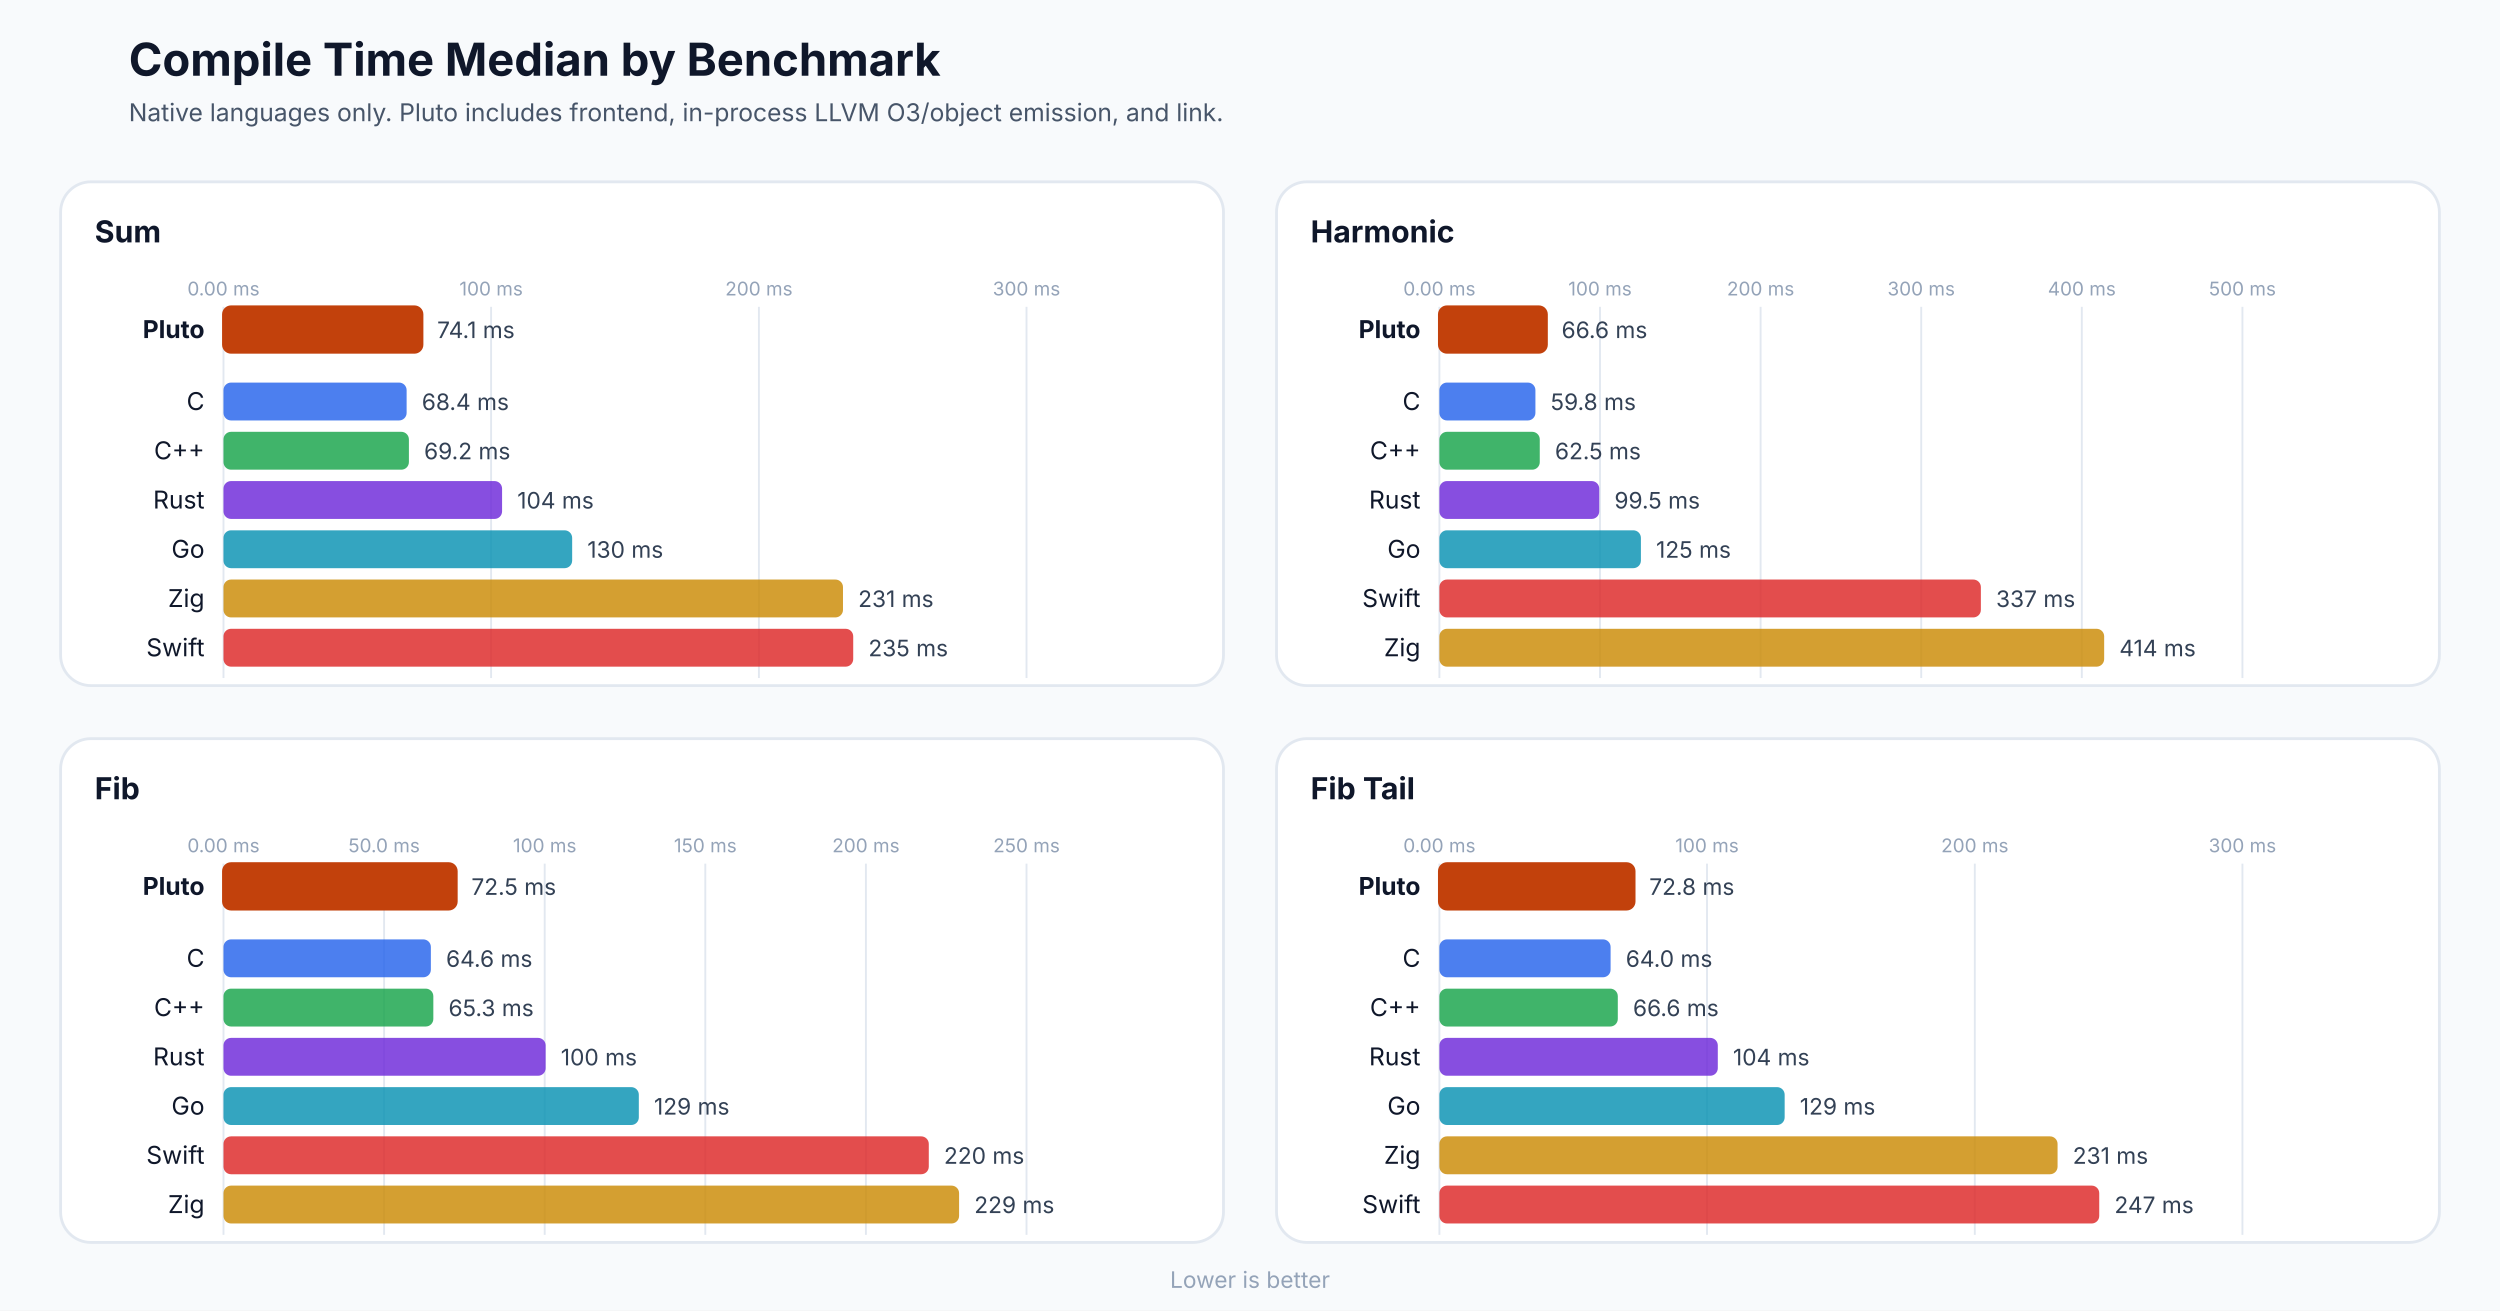
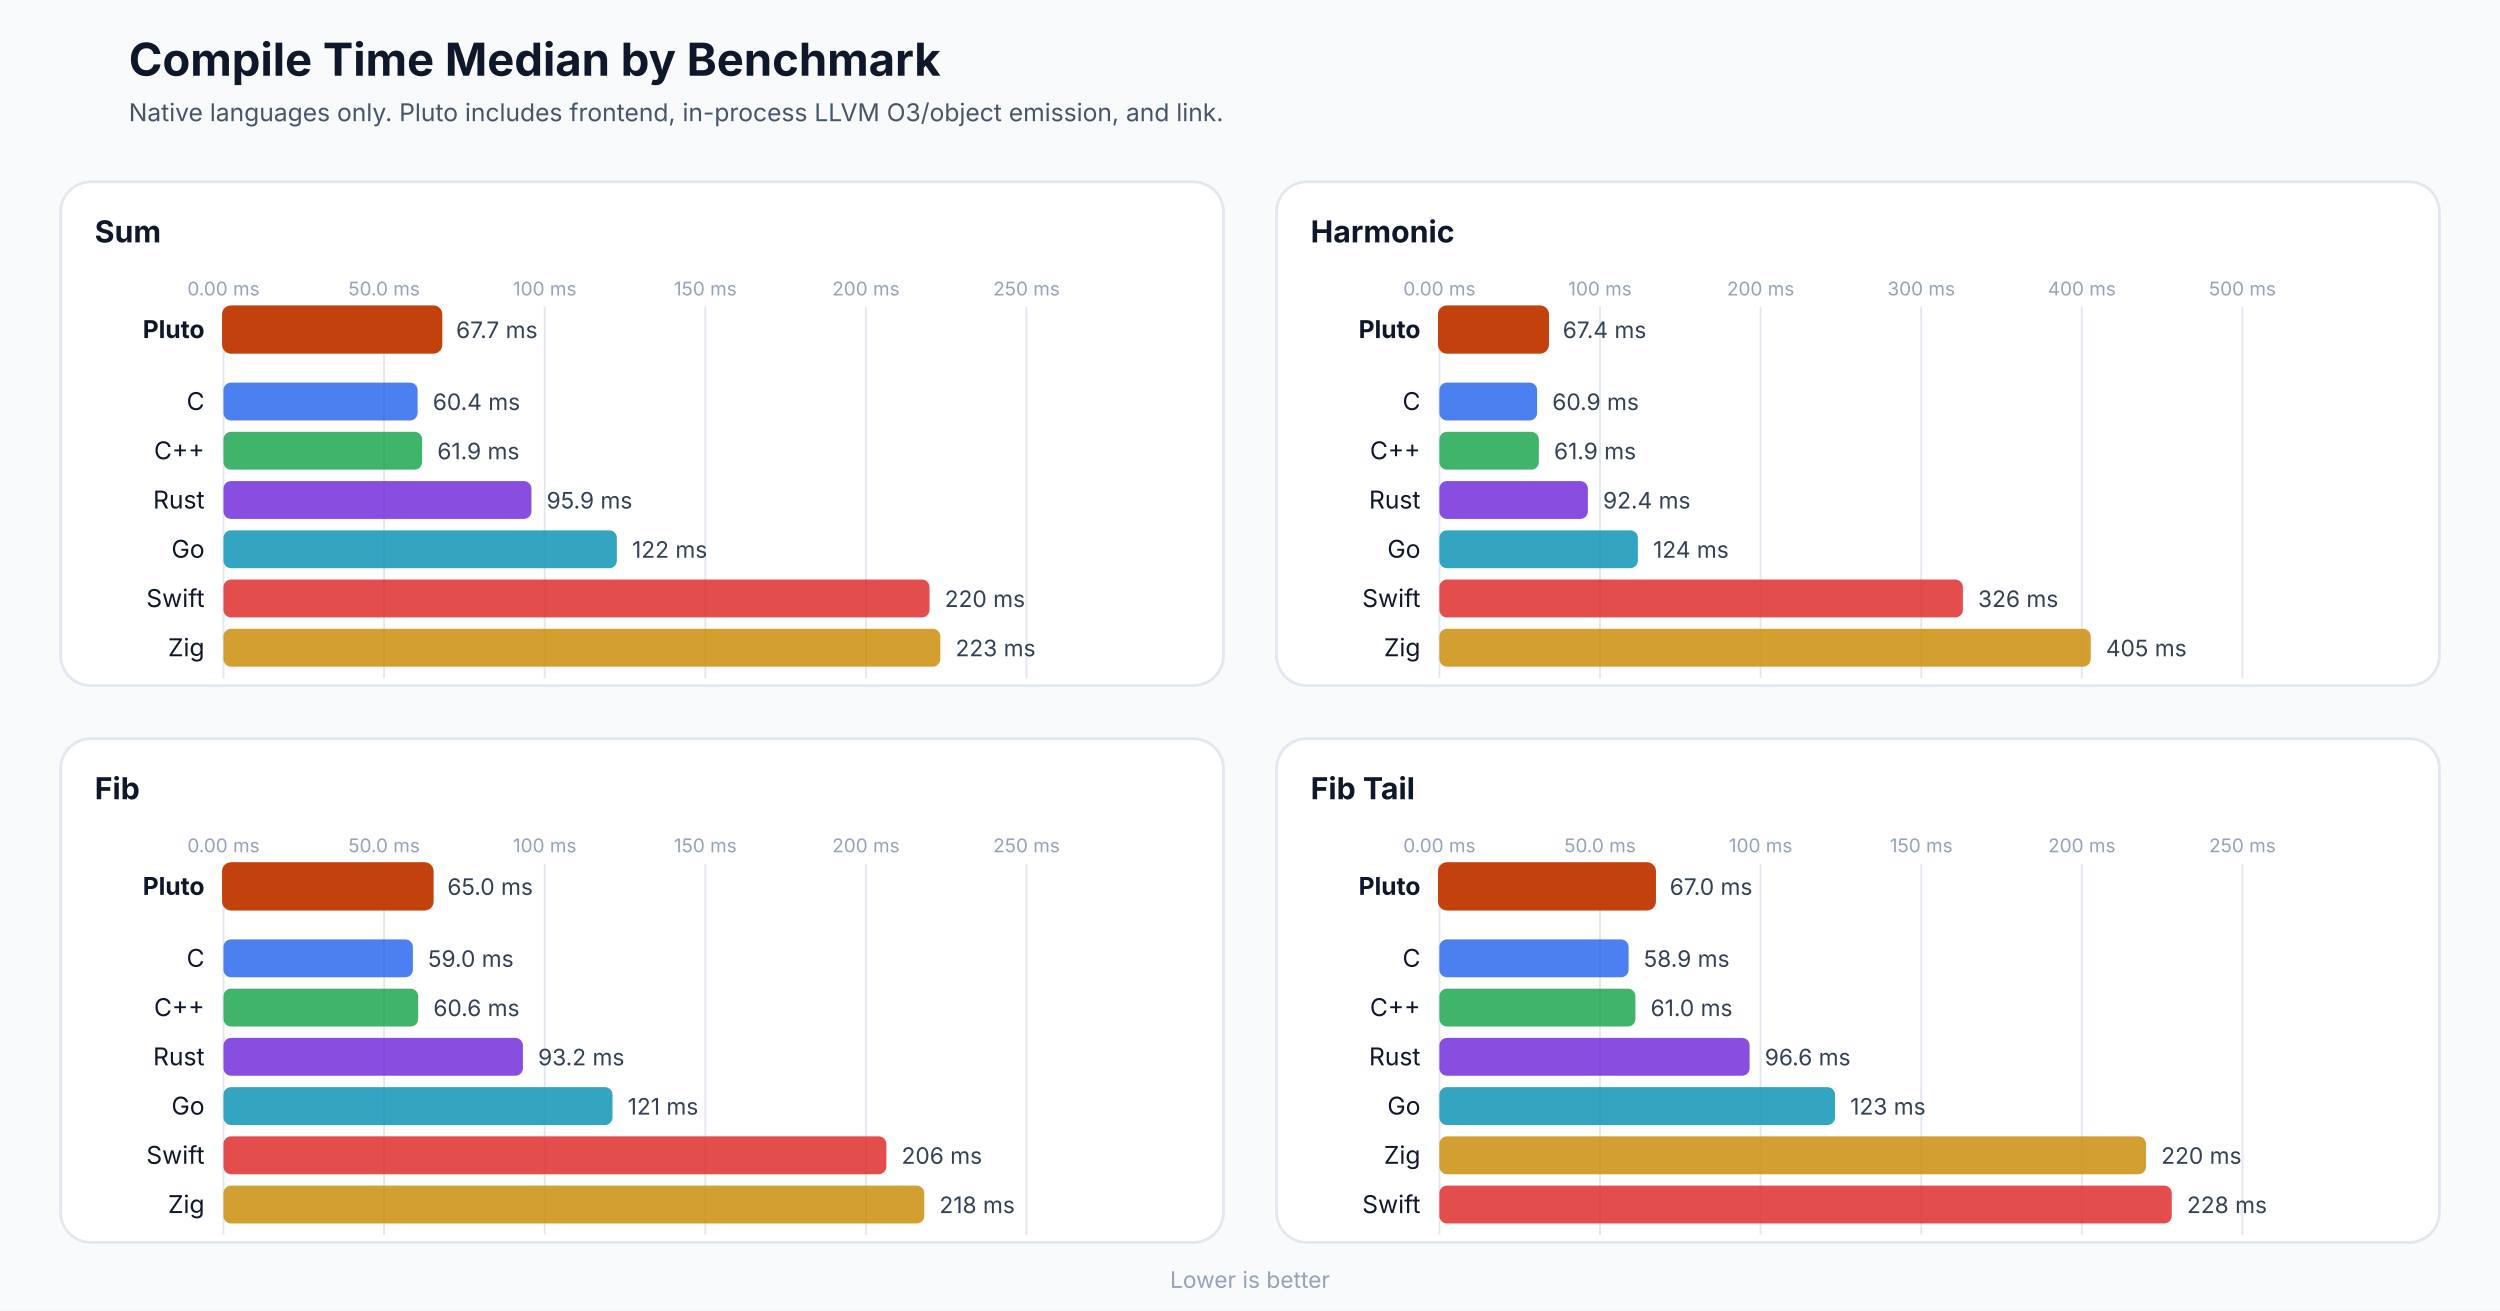
<svg xmlns="http://www.w3.org/2000/svg" width="1320" height="692" viewBox="0 0 1320 692" role="img" aria-labelledby="chart-title chart-desc">
  <rect width="1320" height="692" fill="#f8fafc" />
  <text x="68" y="40" fill="#0f172a" font-size="24" font-weight="700" font-family="ui-sans-serif, system-ui, -apple-system, BlinkMacSystemFont, sans-serif">Compile Time Median by Benchmark</text>
  <text x="68" y="64" fill="#475569" font-size="13" font-family="ui-sans-serif, system-ui, -apple-system, BlinkMacSystemFont, sans-serif">Native languages only. Pluto includes frontend, in-process LLVM O3/object emission, and link.</text>
  <rect x="32" y="96" width="614" height="266" rx="16" fill="#ffffff" stroke="#e2e8f0" stroke-width="1.5" />
  <text x="50" y="128" fill="#0f172a" font-size="16" font-weight="700" font-family="ui-sans-serif, system-ui, -apple-system, BlinkMacSystemFont, sans-serif">Sum</text>
  <line x1="118.0" y1="162" x2="118.0" y2="358" stroke="#e2e8f0" stroke-width="1" />
  <text x="118.0" y="156" text-anchor="middle" fill="#94a3b8" font-size="10" font-family="ui-sans-serif, system-ui, -apple-system, BlinkMacSystemFont, sans-serif">0.00 ms</text>
-   <line x1="259.3" y1="162" x2="259.3" y2="358" stroke="#e2e8f0" stroke-width="1" />
-   <text x="259.3" y="156" text-anchor="middle" fill="#94a3b8" font-size="10" font-family="ui-sans-serif, system-ui, -apple-system, BlinkMacSystemFont, sans-serif">100 ms</text>
-   <line x1="400.7" y1="162" x2="400.7" y2="358" stroke="#e2e8f0" stroke-width="1" />
-   <text x="400.7" y="156" text-anchor="middle" fill="#94a3b8" font-size="10" font-family="ui-sans-serif, system-ui, -apple-system, BlinkMacSystemFont, sans-serif">200 ms</text>
+   <line x1="202.8" y1="162" x2="202.8" y2="358" stroke="#e2e8f0" stroke-width="1" />
+   <text x="202.8" y="156" text-anchor="middle" fill="#94a3b8" font-size="10" font-family="ui-sans-serif, system-ui, -apple-system, BlinkMacSystemFont, sans-serif">50.0 ms</text>
+   <line x1="287.6" y1="162" x2="287.6" y2="358" stroke="#e2e8f0" stroke-width="1" />
+   <text x="287.6" y="156" text-anchor="middle" fill="#94a3b8" font-size="10" font-family="ui-sans-serif, system-ui, -apple-system, BlinkMacSystemFont, sans-serif">100 ms</text>
+   <line x1="372.4" y1="162" x2="372.4" y2="358" stroke="#e2e8f0" stroke-width="1" />
+   <text x="372.4" y="156" text-anchor="middle" fill="#94a3b8" font-size="10" font-family="ui-sans-serif, system-ui, -apple-system, BlinkMacSystemFont, sans-serif">150 ms</text>
+   <line x1="457.2" y1="162" x2="457.2" y2="358" stroke="#e2e8f0" stroke-width="1" />
+   <text x="457.2" y="156" text-anchor="middle" fill="#94a3b8" font-size="10" font-family="ui-sans-serif, system-ui, -apple-system, BlinkMacSystemFont, sans-serif">200 ms</text>
  <line x1="542.0" y1="162" x2="542.0" y2="358" stroke="#e2e8f0" stroke-width="1" />
-   <text x="542.0" y="156" text-anchor="middle" fill="#94a3b8" font-size="10" font-family="ui-sans-serif, system-ui, -apple-system, BlinkMacSystemFont, sans-serif">300 ms</text>
+   <text x="542.0" y="156" text-anchor="middle" fill="#94a3b8" font-size="10" font-family="ui-sans-serif, system-ui, -apple-system, BlinkMacSystemFont, sans-serif">250 ms</text>
  <text x="108" y="178.5" text-anchor="end" fill="#0f172a" font-size="13" font-weight="700" font-family="ui-sans-serif, system-ui, -apple-system, BlinkMacSystemFont, sans-serif">Pluto</text>
-   <rect x="118" y="162" width="104.8" height="24" rx="4" fill="#c2410c" fill-opacity="1.0" stroke="#c2410c" stroke-width="1.5" />
-   <text x="230.8" y="178.5" text-anchor="start" fill="#334155" font-size="12" font-family="ui-sans-serif, system-ui, -apple-system, BlinkMacSystemFont, sans-serif">74.1 ms</text>
+   <rect x="118" y="162" width="114.8" height="24" rx="4" fill="#c2410c" fill-opacity="1.0" stroke="#c2410c" stroke-width="1.5" />
+   <text x="240.8" y="178.5" text-anchor="start" fill="#334155" font-size="12" font-family="ui-sans-serif, system-ui, -apple-system, BlinkMacSystemFont, sans-serif">67.7 ms</text>
  <text x="108" y="216.5" text-anchor="end" fill="#0f172a" font-size="13" font-weight="400" font-family="ui-sans-serif, system-ui, -apple-system, BlinkMacSystemFont, sans-serif">C</text>
-   <rect x="118" y="202" width="96.7" height="20" rx="4" fill="#2563eb" fill-opacity="0.82" />
-   <text x="222.7" y="216.5" text-anchor="start" fill="#334155" font-size="12" font-family="ui-sans-serif, system-ui, -apple-system, BlinkMacSystemFont, sans-serif">68.4 ms</text>
+   <rect x="118" y="202" width="102.5" height="20" rx="4" fill="#2563eb" fill-opacity="0.82" />
+   <text x="228.5" y="216.5" text-anchor="start" fill="#334155" font-size="12" font-family="ui-sans-serif, system-ui, -apple-system, BlinkMacSystemFont, sans-serif">60.4 ms</text>
  <text x="108" y="242.5" text-anchor="end" fill="#0f172a" font-size="13" font-weight="400" font-family="ui-sans-serif, system-ui, -apple-system, BlinkMacSystemFont, sans-serif">C++</text>
-   <rect x="118" y="228" width="97.9" height="20" rx="4" fill="#16a34a" fill-opacity="0.82" />
-   <text x="223.9" y="242.5" text-anchor="start" fill="#334155" font-size="12" font-family="ui-sans-serif, system-ui, -apple-system, BlinkMacSystemFont, sans-serif">69.2 ms</text>
+   <rect x="118" y="228" width="104.9" height="20" rx="4" fill="#16a34a" fill-opacity="0.82" />
+   <text x="230.9" y="242.5" text-anchor="start" fill="#334155" font-size="12" font-family="ui-sans-serif, system-ui, -apple-system, BlinkMacSystemFont, sans-serif">61.9 ms</text>
  <text x="108" y="268.5" text-anchor="end" fill="#0f172a" font-size="13" font-weight="400" font-family="ui-sans-serif, system-ui, -apple-system, BlinkMacSystemFont, sans-serif">Rust</text>
-   <rect x="118" y="254" width="147.1" height="20" rx="4" fill="#6d28d9" fill-opacity="0.82" />
-   <text x="273.1" y="268.5" text-anchor="start" fill="#334155" font-size="12" font-family="ui-sans-serif, system-ui, -apple-system, BlinkMacSystemFont, sans-serif">104 ms</text>
+   <rect x="118" y="254" width="162.6" height="20" rx="4" fill="#6d28d9" fill-opacity="0.82" />
+   <text x="288.6" y="268.5" text-anchor="start" fill="#334155" font-size="12" font-family="ui-sans-serif, system-ui, -apple-system, BlinkMacSystemFont, sans-serif">95.9 ms</text>
  <text x="108" y="294.5" text-anchor="end" fill="#0f172a" font-size="13" font-weight="400" font-family="ui-sans-serif, system-ui, -apple-system, BlinkMacSystemFont, sans-serif">Go</text>
-   <rect x="118" y="280" width="184.1" height="20" rx="4" fill="#0891b2" fill-opacity="0.82" />
-   <text x="310.1" y="294.5" text-anchor="start" fill="#334155" font-size="12" font-family="ui-sans-serif, system-ui, -apple-system, BlinkMacSystemFont, sans-serif">130 ms</text>
-   <text x="108" y="320.5" text-anchor="end" fill="#0f172a" font-size="13" font-weight="400" font-family="ui-sans-serif, system-ui, -apple-system, BlinkMacSystemFont, sans-serif">Zig</text>
-   <rect x="118" y="306" width="327.1" height="20" rx="4" fill="#ca8a04" fill-opacity="0.82" />
-   <text x="453.1" y="320.5" text-anchor="start" fill="#334155" font-size="12" font-family="ui-sans-serif, system-ui, -apple-system, BlinkMacSystemFont, sans-serif">231 ms</text>
-   <text x="108" y="346.5" text-anchor="end" fill="#0f172a" font-size="13" font-weight="400" font-family="ui-sans-serif, system-ui, -apple-system, BlinkMacSystemFont, sans-serif">Swift</text>
-   <rect x="118" y="332" width="332.5" height="20" rx="4" fill="#dc2626" fill-opacity="0.82" />
-   <text x="458.5" y="346.5" text-anchor="start" fill="#334155" font-size="12" font-family="ui-sans-serif, system-ui, -apple-system, BlinkMacSystemFont, sans-serif">235 ms</text>
+   <rect x="118" y="280" width="207.7" height="20" rx="4" fill="#0891b2" fill-opacity="0.82" />
+   <text x="333.7" y="294.5" text-anchor="start" fill="#334155" font-size="12" font-family="ui-sans-serif, system-ui, -apple-system, BlinkMacSystemFont, sans-serif">122 ms</text>
+   <text x="108" y="320.5" text-anchor="end" fill="#0f172a" font-size="13" font-weight="400" font-family="ui-sans-serif, system-ui, -apple-system, BlinkMacSystemFont, sans-serif">Swift</text>
+   <rect x="118" y="306" width="372.8" height="20" rx="4" fill="#dc2626" fill-opacity="0.82" />
+   <text x="498.8" y="320.5" text-anchor="start" fill="#334155" font-size="12" font-family="ui-sans-serif, system-ui, -apple-system, BlinkMacSystemFont, sans-serif">220 ms</text>
+   <text x="108" y="346.5" text-anchor="end" fill="#0f172a" font-size="13" font-weight="400" font-family="ui-sans-serif, system-ui, -apple-system, BlinkMacSystemFont, sans-serif">Zig</text>
+   <rect x="118" y="332" width="378.5" height="20" rx="4" fill="#ca8a04" fill-opacity="0.82" />
+   <text x="504.5" y="346.5" text-anchor="start" fill="#334155" font-size="12" font-family="ui-sans-serif, system-ui, -apple-system, BlinkMacSystemFont, sans-serif">223 ms</text>
  <rect x="674" y="96" width="614" height="266" rx="16" fill="#ffffff" stroke="#e2e8f0" stroke-width="1.5" />
  <text x="692" y="128" fill="#0f172a" font-size="16" font-weight="700" font-family="ui-sans-serif, system-ui, -apple-system, BlinkMacSystemFont, sans-serif">Harmonic</text>
  <line x1="760.0" y1="162" x2="760.0" y2="358" stroke="#e2e8f0" stroke-width="1" />
  <text x="760.0" y="156" text-anchor="middle" fill="#94a3b8" font-size="10" font-family="ui-sans-serif, system-ui, -apple-system, BlinkMacSystemFont, sans-serif">0.00 ms</text>
  <line x1="844.8" y1="162" x2="844.8" y2="358" stroke="#e2e8f0" stroke-width="1" />
  <text x="844.8" y="156" text-anchor="middle" fill="#94a3b8" font-size="10" font-family="ui-sans-serif, system-ui, -apple-system, BlinkMacSystemFont, sans-serif">100 ms</text>
  <line x1="929.6" y1="162" x2="929.6" y2="358" stroke="#e2e8f0" stroke-width="1" />
  <text x="929.6" y="156" text-anchor="middle" fill="#94a3b8" font-size="10" font-family="ui-sans-serif, system-ui, -apple-system, BlinkMacSystemFont, sans-serif">200 ms</text>
  <line x1="1014.4" y1="162" x2="1014.4" y2="358" stroke="#e2e8f0" stroke-width="1" />
  <text x="1014.4" y="156" text-anchor="middle" fill="#94a3b8" font-size="10" font-family="ui-sans-serif, system-ui, -apple-system, BlinkMacSystemFont, sans-serif">300 ms</text>
  <line x1="1099.2" y1="162" x2="1099.2" y2="358" stroke="#e2e8f0" stroke-width="1" />
  <text x="1099.2" y="156" text-anchor="middle" fill="#94a3b8" font-size="10" font-family="ui-sans-serif, system-ui, -apple-system, BlinkMacSystemFont, sans-serif">400 ms</text>
  <line x1="1184.0" y1="162" x2="1184.0" y2="358" stroke="#e2e8f0" stroke-width="1" />
  <text x="1184.0" y="156" text-anchor="middle" fill="#94a3b8" font-size="10" font-family="ui-sans-serif, system-ui, -apple-system, BlinkMacSystemFont, sans-serif">500 ms</text>
  <text x="750" y="178.5" text-anchor="end" fill="#0f172a" font-size="13" font-weight="700" font-family="ui-sans-serif, system-ui, -apple-system, BlinkMacSystemFont, sans-serif">Pluto</text>
-   <rect x="760" y="162" width="56.5" height="24" rx="4" fill="#c2410c" fill-opacity="1.0" stroke="#c2410c" stroke-width="1.5" />
-   <text x="824.5" y="178.5" text-anchor="start" fill="#334155" font-size="12" font-family="ui-sans-serif, system-ui, -apple-system, BlinkMacSystemFont, sans-serif">66.6 ms</text>
+   <rect x="760" y="162" width="57.1" height="24" rx="4" fill="#c2410c" fill-opacity="1.0" stroke="#c2410c" stroke-width="1.5" />
+   <text x="825.1" y="178.5" text-anchor="start" fill="#334155" font-size="12" font-family="ui-sans-serif, system-ui, -apple-system, BlinkMacSystemFont, sans-serif">67.4 ms</text>
  <text x="750" y="216.5" text-anchor="end" fill="#0f172a" font-size="13" font-weight="400" font-family="ui-sans-serif, system-ui, -apple-system, BlinkMacSystemFont, sans-serif">C</text>
-   <rect x="760" y="202" width="50.7" height="20" rx="4" fill="#2563eb" fill-opacity="0.82" />
-   <text x="818.7" y="216.5" text-anchor="start" fill="#334155" font-size="12" font-family="ui-sans-serif, system-ui, -apple-system, BlinkMacSystemFont, sans-serif">59.8 ms</text>
+   <rect x="760" y="202" width="51.6" height="20" rx="4" fill="#2563eb" fill-opacity="0.82" />
+   <text x="819.6" y="216.5" text-anchor="start" fill="#334155" font-size="12" font-family="ui-sans-serif, system-ui, -apple-system, BlinkMacSystemFont, sans-serif">60.9 ms</text>
  <text x="750" y="242.5" text-anchor="end" fill="#0f172a" font-size="13" font-weight="400" font-family="ui-sans-serif, system-ui, -apple-system, BlinkMacSystemFont, sans-serif">C++</text>
-   <rect x="760" y="228" width="53.0" height="20" rx="4" fill="#16a34a" fill-opacity="0.82" />
-   <text x="821.0" y="242.5" text-anchor="start" fill="#334155" font-size="12" font-family="ui-sans-serif, system-ui, -apple-system, BlinkMacSystemFont, sans-serif">62.5 ms</text>
+   <rect x="760" y="228" width="52.5" height="20" rx="4" fill="#16a34a" fill-opacity="0.82" />
+   <text x="820.5" y="242.5" text-anchor="start" fill="#334155" font-size="12" font-family="ui-sans-serif, system-ui, -apple-system, BlinkMacSystemFont, sans-serif">61.9 ms</text>
  <text x="750" y="268.5" text-anchor="end" fill="#0f172a" font-size="13" font-weight="400" font-family="ui-sans-serif, system-ui, -apple-system, BlinkMacSystemFont, sans-serif">Rust</text>
-   <rect x="760" y="254" width="84.4" height="20" rx="4" fill="#6d28d9" fill-opacity="0.82" />
-   <text x="852.4" y="268.5" text-anchor="start" fill="#334155" font-size="12" font-family="ui-sans-serif, system-ui, -apple-system, BlinkMacSystemFont, sans-serif">99.5 ms</text>
+   <rect x="760" y="254" width="78.4" height="20" rx="4" fill="#6d28d9" fill-opacity="0.82" />
+   <text x="846.4" y="268.5" text-anchor="start" fill="#334155" font-size="12" font-family="ui-sans-serif, system-ui, -apple-system, BlinkMacSystemFont, sans-serif">92.4 ms</text>
  <text x="750" y="294.5" text-anchor="end" fill="#0f172a" font-size="13" font-weight="400" font-family="ui-sans-serif, system-ui, -apple-system, BlinkMacSystemFont, sans-serif">Go</text>
-   <rect x="760" y="280" width="106.4" height="20" rx="4" fill="#0891b2" fill-opacity="0.82" />
-   <text x="874.4" y="294.5" text-anchor="start" fill="#334155" font-size="12" font-family="ui-sans-serif, system-ui, -apple-system, BlinkMacSystemFont, sans-serif">125 ms</text>
+   <rect x="760" y="280" width="104.8" height="20" rx="4" fill="#0891b2" fill-opacity="0.82" />
+   <text x="872.8" y="294.5" text-anchor="start" fill="#334155" font-size="12" font-family="ui-sans-serif, system-ui, -apple-system, BlinkMacSystemFont, sans-serif">124 ms</text>
  <text x="750" y="320.5" text-anchor="end" fill="#0f172a" font-size="13" font-weight="400" font-family="ui-sans-serif, system-ui, -apple-system, BlinkMacSystemFont, sans-serif">Swift</text>
-   <rect x="760" y="306" width="285.9" height="20" rx="4" fill="#dc2626" fill-opacity="0.82" />
-   <text x="1053.9" y="320.5" text-anchor="start" fill="#334155" font-size="12" font-family="ui-sans-serif, system-ui, -apple-system, BlinkMacSystemFont, sans-serif">337 ms</text>
+   <rect x="760" y="306" width="276.4" height="20" rx="4" fill="#dc2626" fill-opacity="0.82" />
+   <text x="1044.4" y="320.5" text-anchor="start" fill="#334155" font-size="12" font-family="ui-sans-serif, system-ui, -apple-system, BlinkMacSystemFont, sans-serif">326 ms</text>
  <text x="750" y="346.5" text-anchor="end" fill="#0f172a" font-size="13" font-weight="400" font-family="ui-sans-serif, system-ui, -apple-system, BlinkMacSystemFont, sans-serif">Zig</text>
-   <rect x="760" y="332" width="351.0" height="20" rx="4" fill="#ca8a04" fill-opacity="0.82" />
-   <text x="1119.0" y="346.5" text-anchor="start" fill="#334155" font-size="12" font-family="ui-sans-serif, system-ui, -apple-system, BlinkMacSystemFont, sans-serif">414 ms</text>
+   <rect x="760" y="332" width="343.9" height="20" rx="4" fill="#ca8a04" fill-opacity="0.82" />
+   <text x="1111.9" y="346.5" text-anchor="start" fill="#334155" font-size="12" font-family="ui-sans-serif, system-ui, -apple-system, BlinkMacSystemFont, sans-serif">405 ms</text>
  <rect x="32" y="390" width="614" height="266" rx="16" fill="#ffffff" stroke="#e2e8f0" stroke-width="1.5" />
  <text x="50" y="422" fill="#0f172a" font-size="16" font-weight="700" font-family="ui-sans-serif, system-ui, -apple-system, BlinkMacSystemFont, sans-serif">Fib</text>
  <line x1="118.0" y1="456" x2="118.0" y2="652" stroke="#e2e8f0" stroke-width="1" />
  <text x="118.0" y="450" text-anchor="middle" fill="#94a3b8" font-size="10" font-family="ui-sans-serif, system-ui, -apple-system, BlinkMacSystemFont, sans-serif">0.00 ms</text>
  <line x1="202.8" y1="456" x2="202.8" y2="652" stroke="#e2e8f0" stroke-width="1" />
  <text x="202.8" y="450" text-anchor="middle" fill="#94a3b8" font-size="10" font-family="ui-sans-serif, system-ui, -apple-system, BlinkMacSystemFont, sans-serif">50.0 ms</text>
  <line x1="287.6" y1="456" x2="287.6" y2="652" stroke="#e2e8f0" stroke-width="1" />
  <text x="287.6" y="450" text-anchor="middle" fill="#94a3b8" font-size="10" font-family="ui-sans-serif, system-ui, -apple-system, BlinkMacSystemFont, sans-serif">100 ms</text>
  <line x1="372.4" y1="456" x2="372.4" y2="652" stroke="#e2e8f0" stroke-width="1" />
  <text x="372.4" y="450" text-anchor="middle" fill="#94a3b8" font-size="10" font-family="ui-sans-serif, system-ui, -apple-system, BlinkMacSystemFont, sans-serif">150 ms</text>
  <line x1="457.2" y1="456" x2="457.2" y2="652" stroke="#e2e8f0" stroke-width="1" />
  <text x="457.2" y="450" text-anchor="middle" fill="#94a3b8" font-size="10" font-family="ui-sans-serif, system-ui, -apple-system, BlinkMacSystemFont, sans-serif">200 ms</text>
  <line x1="542.0" y1="456" x2="542.0" y2="652" stroke="#e2e8f0" stroke-width="1" />
  <text x="542.0" y="450" text-anchor="middle" fill="#94a3b8" font-size="10" font-family="ui-sans-serif, system-ui, -apple-system, BlinkMacSystemFont, sans-serif">250 ms</text>
  <text x="108" y="472.5" text-anchor="end" fill="#0f172a" font-size="13" font-weight="700" font-family="ui-sans-serif, system-ui, -apple-system, BlinkMacSystemFont, sans-serif">Pluto</text>
-   <rect x="118" y="456" width="122.9" height="24" rx="4" fill="#c2410c" fill-opacity="1.0" stroke="#c2410c" stroke-width="1.5" />
-   <text x="248.9" y="472.5" text-anchor="start" fill="#334155" font-size="12" font-family="ui-sans-serif, system-ui, -apple-system, BlinkMacSystemFont, sans-serif">72.5 ms</text>
+   <rect x="118" y="456" width="110.2" height="24" rx="4" fill="#c2410c" fill-opacity="1.0" stroke="#c2410c" stroke-width="1.5" />
+   <text x="236.2" y="472.5" text-anchor="start" fill="#334155" font-size="12" font-family="ui-sans-serif, system-ui, -apple-system, BlinkMacSystemFont, sans-serif">65.0 ms</text>
  <text x="108" y="510.5" text-anchor="end" fill="#0f172a" font-size="13" font-weight="400" font-family="ui-sans-serif, system-ui, -apple-system, BlinkMacSystemFont, sans-serif">C</text>
-   <rect x="118" y="496" width="109.5" height="20" rx="4" fill="#2563eb" fill-opacity="0.82" />
-   <text x="235.5" y="510.5" text-anchor="start" fill="#334155" font-size="12" font-family="ui-sans-serif, system-ui, -apple-system, BlinkMacSystemFont, sans-serif">64.6 ms</text>
+   <rect x="118" y="496" width="100.0" height="20" rx="4" fill="#2563eb" fill-opacity="0.82" />
+   <text x="226.0" y="510.5" text-anchor="start" fill="#334155" font-size="12" font-family="ui-sans-serif, system-ui, -apple-system, BlinkMacSystemFont, sans-serif">59.0 ms</text>
  <text x="108" y="536.5" text-anchor="end" fill="#0f172a" font-size="13" font-weight="400" font-family="ui-sans-serif, system-ui, -apple-system, BlinkMacSystemFont, sans-serif">C++</text>
-   <rect x="118" y="522" width="110.8" height="20" rx="4" fill="#16a34a" fill-opacity="0.82" />
-   <text x="236.8" y="536.5" text-anchor="start" fill="#334155" font-size="12" font-family="ui-sans-serif, system-ui, -apple-system, BlinkMacSystemFont, sans-serif">65.3 ms</text>
+   <rect x="118" y="522" width="102.8" height="20" rx="4" fill="#16a34a" fill-opacity="0.82" />
+   <text x="228.8" y="536.5" text-anchor="start" fill="#334155" font-size="12" font-family="ui-sans-serif, system-ui, -apple-system, BlinkMacSystemFont, sans-serif">60.6 ms</text>
  <text x="108" y="562.5" text-anchor="end" fill="#0f172a" font-size="13" font-weight="400" font-family="ui-sans-serif, system-ui, -apple-system, BlinkMacSystemFont, sans-serif">Rust</text>
-   <rect x="118" y="548" width="170.1" height="20" rx="4" fill="#6d28d9" fill-opacity="0.82" />
-   <text x="296.1" y="562.5" text-anchor="start" fill="#334155" font-size="12" font-family="ui-sans-serif, system-ui, -apple-system, BlinkMacSystemFont, sans-serif">100 ms</text>
+   <rect x="118" y="548" width="158.1" height="20" rx="4" fill="#6d28d9" fill-opacity="0.82" />
+   <text x="284.1" y="562.5" text-anchor="start" fill="#334155" font-size="12" font-family="ui-sans-serif, system-ui, -apple-system, BlinkMacSystemFont, sans-serif">93.2 ms</text>
  <text x="108" y="588.5" text-anchor="end" fill="#0f172a" font-size="13" font-weight="400" font-family="ui-sans-serif, system-ui, -apple-system, BlinkMacSystemFont, sans-serif">Go</text>
-   <rect x="118" y="574" width="219.3" height="20" rx="4" fill="#0891b2" fill-opacity="0.82" />
-   <text x="345.3" y="588.5" text-anchor="start" fill="#334155" font-size="12" font-family="ui-sans-serif, system-ui, -apple-system, BlinkMacSystemFont, sans-serif">129 ms</text>
+   <rect x="118" y="574" width="205.4" height="20" rx="4" fill="#0891b2" fill-opacity="0.82" />
+   <text x="331.4" y="588.5" text-anchor="start" fill="#334155" font-size="12" font-family="ui-sans-serif, system-ui, -apple-system, BlinkMacSystemFont, sans-serif">121 ms</text>
  <text x="108" y="614.5" text-anchor="end" fill="#0f172a" font-size="13" font-weight="400" font-family="ui-sans-serif, system-ui, -apple-system, BlinkMacSystemFont, sans-serif">Swift</text>
-   <rect x="118" y="600" width="372.4" height="20" rx="4" fill="#dc2626" fill-opacity="0.82" />
-   <text x="498.4" y="614.5" text-anchor="start" fill="#334155" font-size="12" font-family="ui-sans-serif, system-ui, -apple-system, BlinkMacSystemFont, sans-serif">220 ms</text>
+   <rect x="118" y="600" width="350.0" height="20" rx="4" fill="#dc2626" fill-opacity="0.82" />
+   <text x="476.0" y="614.5" text-anchor="start" fill="#334155" font-size="12" font-family="ui-sans-serif, system-ui, -apple-system, BlinkMacSystemFont, sans-serif">206 ms</text>
  <text x="108" y="640.5" text-anchor="end" fill="#0f172a" font-size="13" font-weight="400" font-family="ui-sans-serif, system-ui, -apple-system, BlinkMacSystemFont, sans-serif">Zig</text>
-   <rect x="118" y="626" width="388.4" height="20" rx="4" fill="#ca8a04" fill-opacity="0.82" />
-   <text x="514.4" y="640.5" text-anchor="start" fill="#334155" font-size="12" font-family="ui-sans-serif, system-ui, -apple-system, BlinkMacSystemFont, sans-serif">229 ms</text>
+   <rect x="118" y="626" width="370.0" height="20" rx="4" fill="#ca8a04" fill-opacity="0.82" />
+   <text x="496.0" y="640.5" text-anchor="start" fill="#334155" font-size="12" font-family="ui-sans-serif, system-ui, -apple-system, BlinkMacSystemFont, sans-serif">218 ms</text>
  <rect x="674" y="390" width="614" height="266" rx="16" fill="#ffffff" stroke="#e2e8f0" stroke-width="1.5" />
  <text x="692" y="422" fill="#0f172a" font-size="16" font-weight="700" font-family="ui-sans-serif, system-ui, -apple-system, BlinkMacSystemFont, sans-serif">Fib Tail</text>
  <line x1="760.0" y1="456" x2="760.0" y2="652" stroke="#e2e8f0" stroke-width="1" />
  <text x="760.0" y="450" text-anchor="middle" fill="#94a3b8" font-size="10" font-family="ui-sans-serif, system-ui, -apple-system, BlinkMacSystemFont, sans-serif">0.00 ms</text>
-   <line x1="901.3" y1="456" x2="901.3" y2="652" stroke="#e2e8f0" stroke-width="1" />
-   <text x="901.3" y="450" text-anchor="middle" fill="#94a3b8" font-size="10" font-family="ui-sans-serif, system-ui, -apple-system, BlinkMacSystemFont, sans-serif">100 ms</text>
-   <line x1="1042.7" y1="456" x2="1042.7" y2="652" stroke="#e2e8f0" stroke-width="1" />
-   <text x="1042.7" y="450" text-anchor="middle" fill="#94a3b8" font-size="10" font-family="ui-sans-serif, system-ui, -apple-system, BlinkMacSystemFont, sans-serif">200 ms</text>
+   <line x1="844.8" y1="456" x2="844.8" y2="652" stroke="#e2e8f0" stroke-width="1" />
+   <text x="844.8" y="450" text-anchor="middle" fill="#94a3b8" font-size="10" font-family="ui-sans-serif, system-ui, -apple-system, BlinkMacSystemFont, sans-serif">50.0 ms</text>
+   <line x1="929.6" y1="456" x2="929.6" y2="652" stroke="#e2e8f0" stroke-width="1" />
+   <text x="929.6" y="450" text-anchor="middle" fill="#94a3b8" font-size="10" font-family="ui-sans-serif, system-ui, -apple-system, BlinkMacSystemFont, sans-serif">100 ms</text>
+   <line x1="1014.4" y1="456" x2="1014.4" y2="652" stroke="#e2e8f0" stroke-width="1" />
+   <text x="1014.4" y="450" text-anchor="middle" fill="#94a3b8" font-size="10" font-family="ui-sans-serif, system-ui, -apple-system, BlinkMacSystemFont, sans-serif">150 ms</text>
+   <line x1="1099.2" y1="456" x2="1099.2" y2="652" stroke="#e2e8f0" stroke-width="1" />
+   <text x="1099.2" y="450" text-anchor="middle" fill="#94a3b8" font-size="10" font-family="ui-sans-serif, system-ui, -apple-system, BlinkMacSystemFont, sans-serif">200 ms</text>
  <line x1="1184.0" y1="456" x2="1184.0" y2="652" stroke="#e2e8f0" stroke-width="1" />
-   <text x="1184.0" y="450" text-anchor="middle" fill="#94a3b8" font-size="10" font-family="ui-sans-serif, system-ui, -apple-system, BlinkMacSystemFont, sans-serif">300 ms</text>
+   <text x="1184.0" y="450" text-anchor="middle" fill="#94a3b8" font-size="10" font-family="ui-sans-serif, system-ui, -apple-system, BlinkMacSystemFont, sans-serif">250 ms</text>
  <text x="750" y="472.5" text-anchor="end" fill="#0f172a" font-size="13" font-weight="700" font-family="ui-sans-serif, system-ui, -apple-system, BlinkMacSystemFont, sans-serif">Pluto</text>
-   <rect x="760" y="456" width="102.8" height="24" rx="4" fill="#c2410c" fill-opacity="1.0" stroke="#c2410c" stroke-width="1.5" />
-   <text x="870.8" y="472.5" text-anchor="start" fill="#334155" font-size="12" font-family="ui-sans-serif, system-ui, -apple-system, BlinkMacSystemFont, sans-serif">72.8 ms</text>
+   <rect x="760" y="456" width="113.6" height="24" rx="4" fill="#c2410c" fill-opacity="1.0" stroke="#c2410c" stroke-width="1.5" />
+   <text x="881.6" y="472.5" text-anchor="start" fill="#334155" font-size="12" font-family="ui-sans-serif, system-ui, -apple-system, BlinkMacSystemFont, sans-serif">67.0 ms</text>
  <text x="750" y="510.5" text-anchor="end" fill="#0f172a" font-size="13" font-weight="400" font-family="ui-sans-serif, system-ui, -apple-system, BlinkMacSystemFont, sans-serif">C</text>
-   <rect x="760" y="496" width="90.4" height="20" rx="4" fill="#2563eb" fill-opacity="0.82" />
-   <text x="858.4" y="510.5" text-anchor="start" fill="#334155" font-size="12" font-family="ui-sans-serif, system-ui, -apple-system, BlinkMacSystemFont, sans-serif">64.0 ms</text>
+   <rect x="760" y="496" width="99.9" height="20" rx="4" fill="#2563eb" fill-opacity="0.82" />
+   <text x="867.9" y="510.5" text-anchor="start" fill="#334155" font-size="12" font-family="ui-sans-serif, system-ui, -apple-system, BlinkMacSystemFont, sans-serif">58.9 ms</text>
  <text x="750" y="536.5" text-anchor="end" fill="#0f172a" font-size="13" font-weight="400" font-family="ui-sans-serif, system-ui, -apple-system, BlinkMacSystemFont, sans-serif">C++</text>
-   <rect x="760" y="522" width="94.2" height="20" rx="4" fill="#16a34a" fill-opacity="0.82" />
-   <text x="862.2" y="536.5" text-anchor="start" fill="#334155" font-size="12" font-family="ui-sans-serif, system-ui, -apple-system, BlinkMacSystemFont, sans-serif">66.6 ms</text>
+   <rect x="760" y="522" width="103.5" height="20" rx="4" fill="#16a34a" fill-opacity="0.82" />
+   <text x="871.5" y="536.5" text-anchor="start" fill="#334155" font-size="12" font-family="ui-sans-serif, system-ui, -apple-system, BlinkMacSystemFont, sans-serif">61.0 ms</text>
  <text x="750" y="562.5" text-anchor="end" fill="#0f172a" font-size="13" font-weight="400" font-family="ui-sans-serif, system-ui, -apple-system, BlinkMacSystemFont, sans-serif">Rust</text>
-   <rect x="760" y="548" width="147.0" height="20" rx="4" fill="#6d28d9" fill-opacity="0.82" />
-   <text x="915.0" y="562.5" text-anchor="start" fill="#334155" font-size="12" font-family="ui-sans-serif, system-ui, -apple-system, BlinkMacSystemFont, sans-serif">104 ms</text>
+   <rect x="760" y="548" width="163.8" height="20" rx="4" fill="#6d28d9" fill-opacity="0.82" />
+   <text x="931.8" y="562.5" text-anchor="start" fill="#334155" font-size="12" font-family="ui-sans-serif, system-ui, -apple-system, BlinkMacSystemFont, sans-serif">96.6 ms</text>
  <text x="750" y="588.5" text-anchor="end" fill="#0f172a" font-size="13" font-weight="400" font-family="ui-sans-serif, system-ui, -apple-system, BlinkMacSystemFont, sans-serif">Go</text>
-   <rect x="760" y="574" width="182.3" height="20" rx="4" fill="#0891b2" fill-opacity="0.82" />
-   <text x="950.3" y="588.5" text-anchor="start" fill="#334155" font-size="12" font-family="ui-sans-serif, system-ui, -apple-system, BlinkMacSystemFont, sans-serif">129 ms</text>
+   <rect x="760" y="574" width="208.9" height="20" rx="4" fill="#0891b2" fill-opacity="0.82" />
+   <text x="976.9" y="588.5" text-anchor="start" fill="#334155" font-size="12" font-family="ui-sans-serif, system-ui, -apple-system, BlinkMacSystemFont, sans-serif">123 ms</text>
  <text x="750" y="614.5" text-anchor="end" fill="#0f172a" font-size="13" font-weight="400" font-family="ui-sans-serif, system-ui, -apple-system, BlinkMacSystemFont, sans-serif">Zig</text>
-   <rect x="760" y="600" width="326.4" height="20" rx="4" fill="#ca8a04" fill-opacity="0.82" />
-   <text x="1094.4" y="614.5" text-anchor="start" fill="#334155" font-size="12" font-family="ui-sans-serif, system-ui, -apple-system, BlinkMacSystemFont, sans-serif">231 ms</text>
+   <rect x="760" y="600" width="373.1" height="20" rx="4" fill="#ca8a04" fill-opacity="0.82" />
+   <text x="1141.1" y="614.5" text-anchor="start" fill="#334155" font-size="12" font-family="ui-sans-serif, system-ui, -apple-system, BlinkMacSystemFont, sans-serif">220 ms</text>
  <text x="750" y="640.5" text-anchor="end" fill="#0f172a" font-size="13" font-weight="400" font-family="ui-sans-serif, system-ui, -apple-system, BlinkMacSystemFont, sans-serif">Swift</text>
-   <rect x="760" y="626" width="348.4" height="20" rx="4" fill="#dc2626" fill-opacity="0.82" />
-   <text x="1116.4" y="640.5" text-anchor="start" fill="#334155" font-size="12" font-family="ui-sans-serif, system-ui, -apple-system, BlinkMacSystemFont, sans-serif">247 ms</text>
+   <rect x="760" y="626" width="386.7" height="20" rx="4" fill="#dc2626" fill-opacity="0.82" />
+   <text x="1154.7" y="640.5" text-anchor="start" fill="#334155" font-size="12" font-family="ui-sans-serif, system-ui, -apple-system, BlinkMacSystemFont, sans-serif">228 ms</text>
  <text x="660.0" y="680" text-anchor="middle" fill="#94a3b8" font-size="12" font-family="ui-sans-serif, system-ui, -apple-system, BlinkMacSystemFont, sans-serif">Lower is better</text>
</svg>
